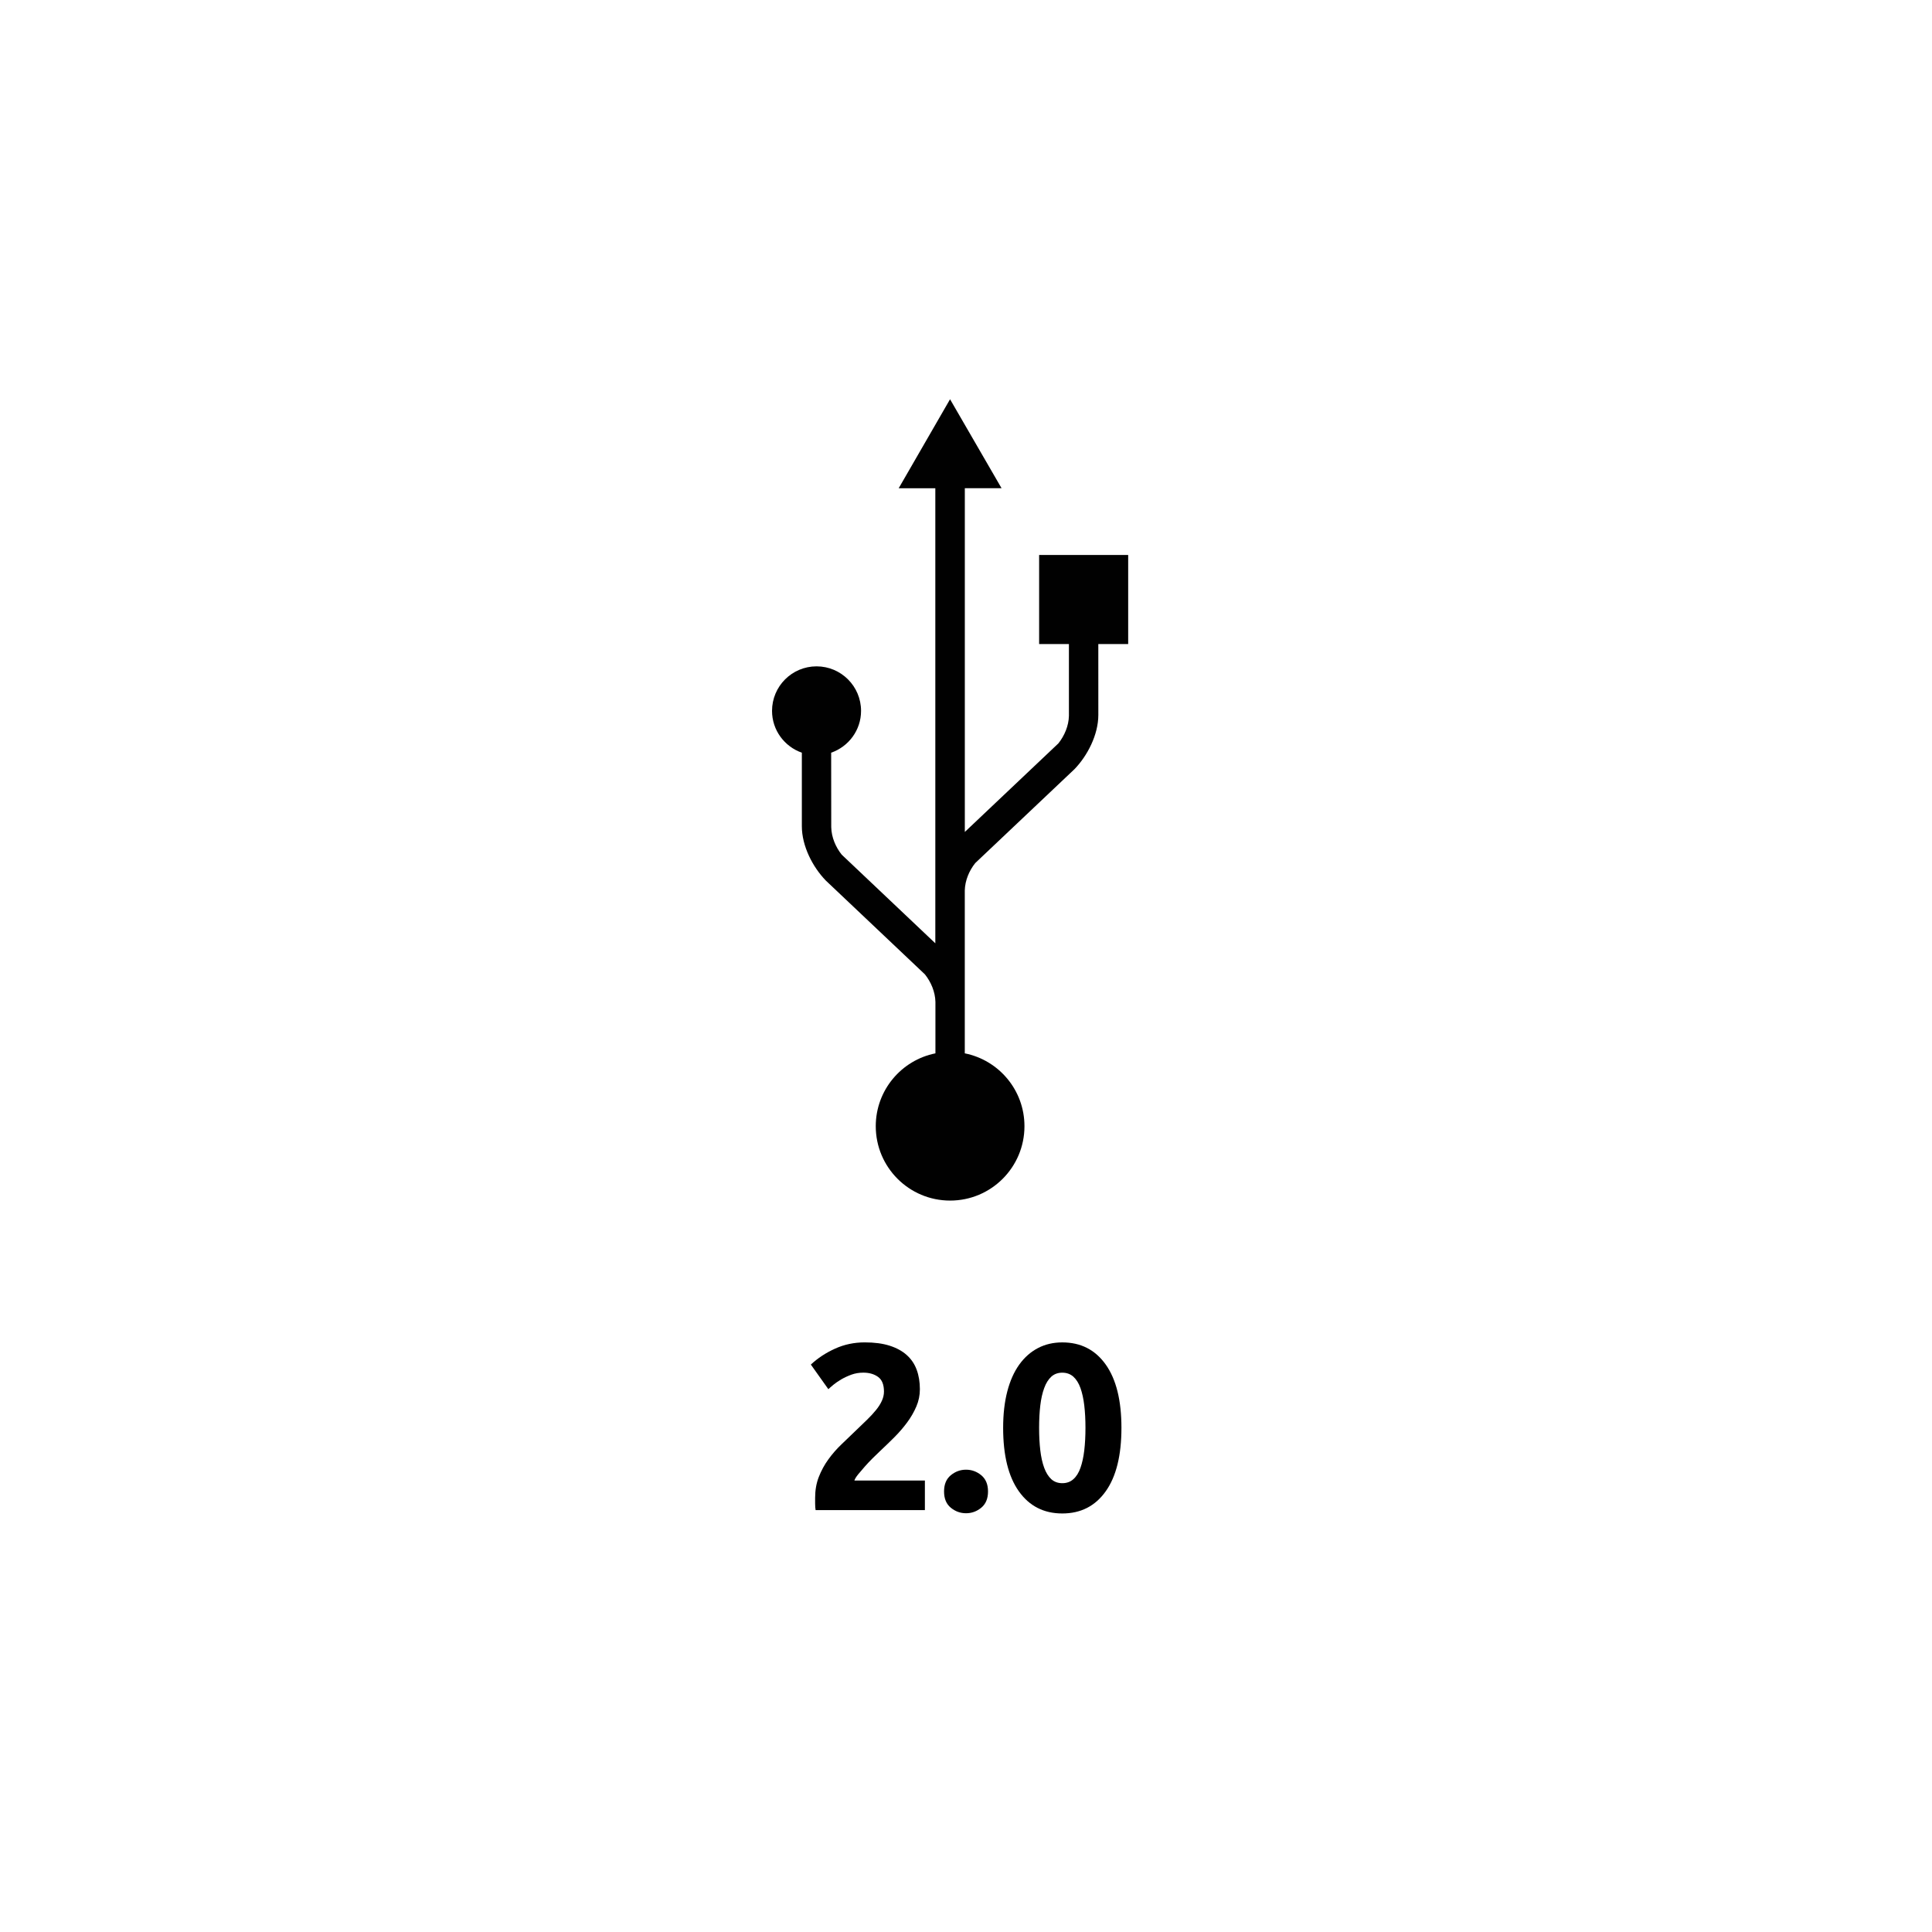
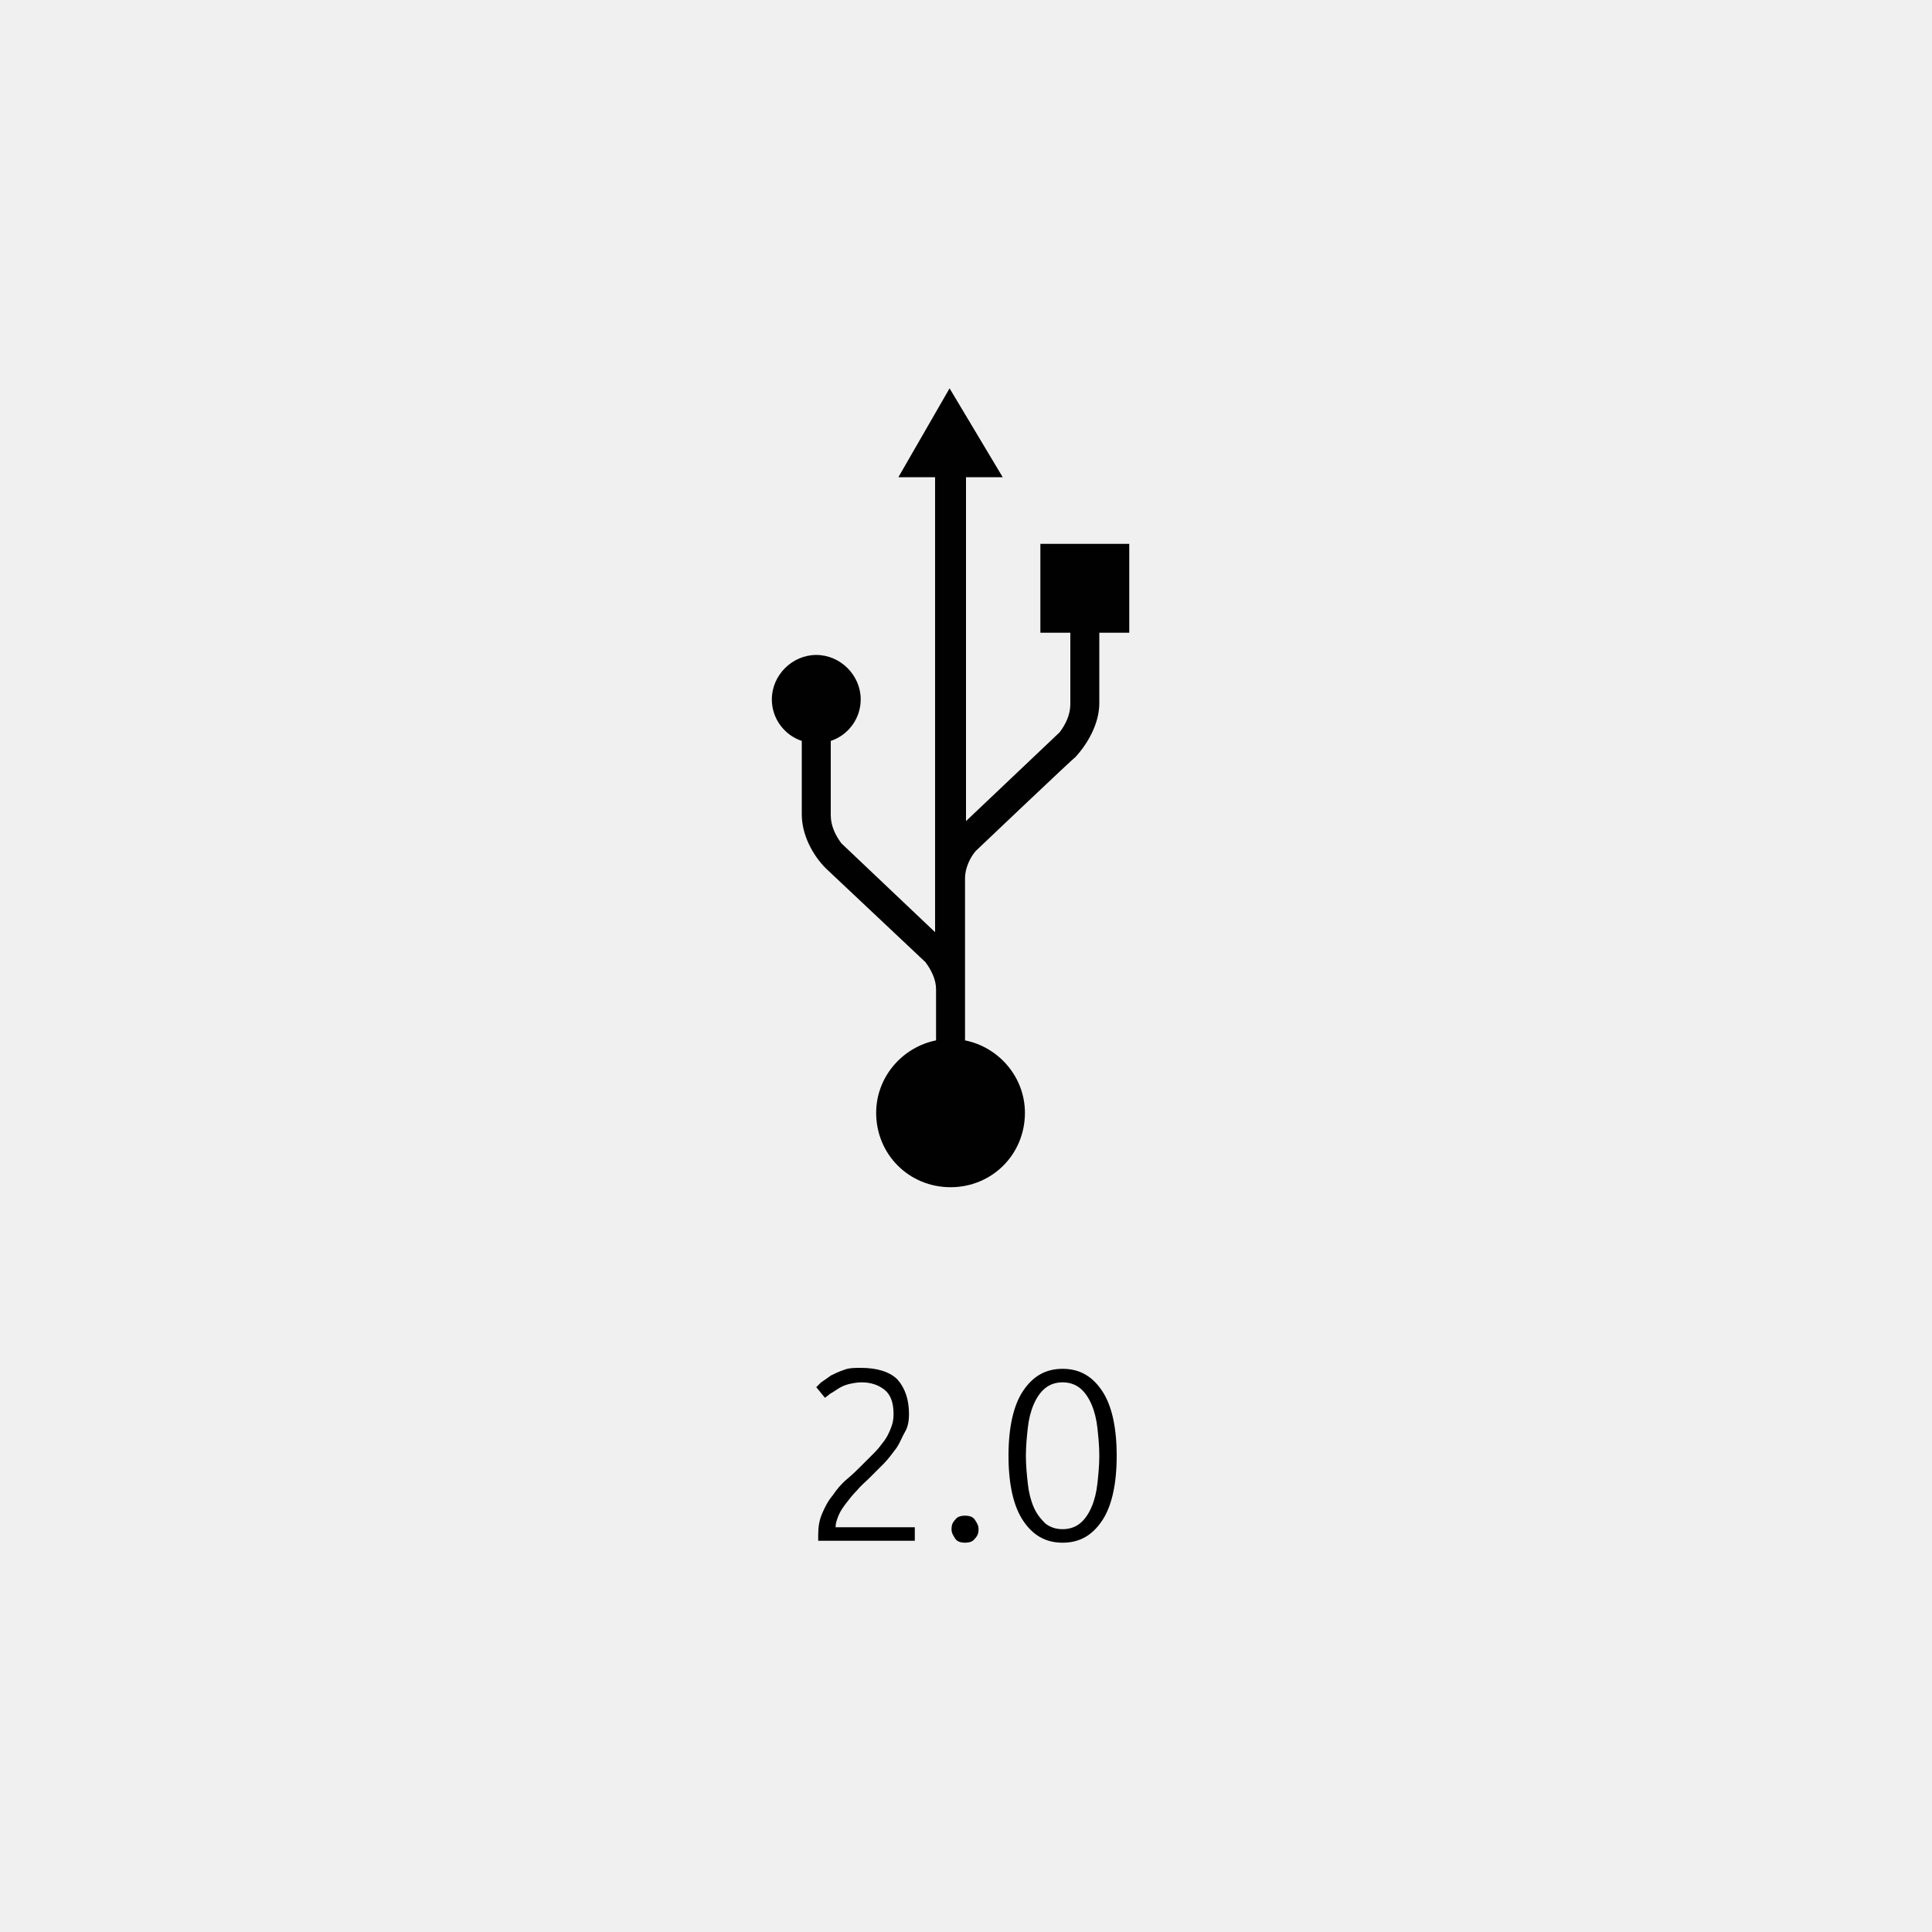
- <svg xmlns="http://www.w3.org/2000/svg" version="1.1" id="Layer_1" x="0px" y="0px" width="200px" height="200px" viewBox="550.044 371.16 200 200" enable-background="new 550.044 371.16 200 200" xml:space="preserve">
-   <rect x="550.044" y="371.16" fill="#FFFFFF" width="200" height="200" />
+ <svg xmlns="http://www.w3.org/2000/svg" version="1.1" id="Layer_1" x="0px" y="0px" viewBox="-199 201 200 200" style="enable-background:new -199 201 200 200;" xml:space="preserve">
+   <style type="text/css">
+ 	.st0{fill:#010101;}
+ </style>
  <g>
    <g>
-       <rect x="602.866" y="508.487" fill="none" width="94.355" height="21.342" />
-       <path d="M645.27,514.974c0,0.621-0.123,1.22-0.367,1.787c-0.244,0.572-0.563,1.123-0.955,1.654    c-0.393,0.529-0.832,1.039-1.322,1.529c-0.487,0.489-0.973,0.955-1.442,1.396c-0.244,0.229-0.512,0.486-0.797,0.771    c-0.285,0.284-0.562,0.575-0.82,0.868c-0.26,0.296-0.492,0.566-0.697,0.818c-0.203,0.254-0.33,0.463-0.379,0.625h7.297v3.063    h-11.313c-0.031-0.181-0.049-0.408-0.049-0.687c0-0.277,0-0.475,0-0.59c0-0.783,0.125-1.502,0.379-2.152    c0.254-0.651,0.584-1.264,0.992-1.823c0.405-0.564,0.868-1.091,1.383-1.58c0.516-0.49,1.022-0.98,1.53-1.47    c0.394-0.377,0.761-0.729,1.104-1.065c0.342-0.334,0.646-0.66,0.904-0.979c0.262-0.317,0.467-0.639,0.61-0.955    c0.148-0.317,0.224-0.643,0.224-0.969c0-0.719-0.203-1.225-0.611-1.52c-0.408-0.293-0.916-0.439-1.52-0.439    c-0.439,0-0.854,0.068-1.236,0.207c-0.385,0.141-0.734,0.305-1.055,0.49c-0.316,0.188-0.593,0.375-0.818,0.563    c-0.23,0.188-0.4,0.34-0.516,0.453l-1.813-2.549c0.717-0.668,1.555-1.219,2.51-1.65c0.955-0.434,1.979-0.647,3.072-0.647    c0.996,0,1.854,0.113,2.572,0.342c0.719,0.23,1.311,0.553,1.772,0.969c0.468,0.418,0.81,0.925,1.029,1.521    C645.159,513.552,645.27,514.224,645.27,514.974z" />
-       <path d="M652.323,525.556c0,0.734-0.229,1.295-0.697,1.681c-0.465,0.383-0.991,0.573-1.577,0.573c-0.589,0-1.113-0.19-1.58-0.573    c-0.466-0.386-0.697-0.943-0.697-1.681c0-0.733,0.231-1.295,0.697-1.678c0.467-0.385,0.991-0.576,1.58-0.576    c0.586,0,1.112,0.191,1.577,0.576C652.09,524.261,652.323,524.821,652.323,525.556z" />
-       <path d="M666.135,518.968c0,2.857-0.543,5.049-1.629,6.574c-1.086,1.527-2.584,2.291-4.494,2.291s-3.408-0.764-4.494-2.291    c-1.086-1.525-1.629-3.717-1.629-6.574c0-1.422,0.145-2.678,0.43-3.771s0.697-2.019,1.236-2.771    c0.539-0.75,1.184-1.319,1.936-1.713c0.75-0.393,1.592-0.588,2.521-0.588c1.91,0,3.408,0.762,4.494,2.289    S666.135,516.126,666.135,518.968z M662.411,518.968c0-0.85-0.041-1.621-0.123-2.313c-0.081-0.693-0.213-1.295-0.393-1.801    c-0.182-0.509-0.426-0.896-0.734-1.179c-0.311-0.274-0.692-0.416-1.149-0.416s-0.838,0.142-1.14,0.416    c-0.305,0.279-0.549,0.67-0.733,1.179c-0.188,0.506-0.322,1.104-0.404,1.801c-0.082,0.69-0.123,1.465-0.123,2.313    c0,0.851,0.041,1.625,0.123,2.326s0.217,1.307,0.404,1.813c0.187,0.506,0.432,0.896,0.733,1.176    c0.302,0.274,0.683,0.416,1.14,0.416s0.842-0.14,1.149-0.416c0.312-0.277,0.556-0.67,0.734-1.176    c0.178-0.509,0.311-1.109,0.393-1.813C662.37,520.593,662.411,519.815,662.411,518.968z" />
+       <path id="path1334" class="st0" d="M-100.7,241.2l-5.3,9.2h3.8v47.1l-9.7-9.2c-0.6-0.8-1.1-1.8-1.1-2.9c0-4.2,0-6.8,0-7.7    c1.8-0.6,3.1-2.3,3.1-4.3c0-2.5-2.1-4.6-4.6-4.6c-2.5,0-4.6,2.1-4.6,4.6c0,2,1.3,3.7,3.1,4.3v7.6c0,2.1,1.1,4.2,2.5,5.6    c0,0-0.1-0.1,0,0c0,0,10.3,9.7,10.3,9.7c0.6,0.8,1.1,1.8,1.1,2.8v5.3c-3.5,0.7-6.2,3.8-6.2,7.5c0,4.3,3.4,7.7,7.7,7.7    c4.3,0,7.7-3.4,7.7-7.7c0-3.7-2.7-6.8-6.2-7.5v-5.2c0,0,0,0,0,0v-11.6c0-1,0.5-2.1,1.1-2.8c0,0,10.2-9.7,10.3-9.7c0.1-0.1,0,0,0,0    c1.3-1.4,2.5-3.5,2.5-5.6l0-7.3h3.1v-9.2h-9.2v9.2h3.1c0,0,0,1.9,0,7.4c0,1.1-0.5,2.1-1.1,2.9l-9.7,9.2v-35.6h3.8L-100.7,241.2z" />
    </g>
-     <path id="path1334" fill="#010101" d="M648.393,412.491l-5.318,9.215h3.793v47.104l-9.69-9.176   c-0.623-0.776-1.063-1.799-1.084-2.854c0-4.246,0-6.771-0.008-7.701c1.801-0.629,3.094-2.322,3.094-4.33   c0-2.545-2.064-4.609-4.607-4.609c-2.545,0-4.608,2.064-4.608,4.609c0,2.008,1.293,3.701,3.086,4.33v7.611   c0,2.063,1.131,4.227,2.459,5.6c-0.039-0.039-0.078-0.078,0,0.004c0.035,0.025,10.281,9.732,10.281,9.732   c0.622,0.778,1.063,1.799,1.088,2.848v5.328c-3.517,0.703-6.177,3.813-6.177,7.541c0,4.254,3.447,7.701,7.699,7.701   c4.25,0,7.695-3.447,7.695-7.701c0-3.73-2.65-6.838-6.178-7.541v-5.238c0-0.012,0.004-0.024,0-0.039v-11.58   c0.026-1.049,0.461-2.065,1.086-2.844c0,0,10.243-9.697,10.282-9.729c0.082-0.076,0.039-0.039,0,0   c1.324-1.378,2.457-3.541,2.457-5.605l-0.002-7.334h3.092v-9.221h-9.219v9.221h3.084c0,0,0,1.932,0,7.424   c-0.022,1.051-0.465,2.072-1.088,2.855l-9.688,9.172v-35.584h3.803L648.393,412.491z" />
+     <g>
+       <path d="M-104.9,347.4c0,0.6-0.1,1.3-0.4,1.8s-0.5,1.1-0.9,1.7c-0.4,0.5-0.8,1.1-1.3,1.6s-1,1-1.5,1.5c-0.4,0.4-0.9,0.8-1.3,1.3    c-0.4,0.4-0.8,0.9-1.1,1.3s-0.6,0.8-0.8,1.3s-0.3,0.8-0.3,1.2v0h8.2v1.4h-10c0,0,0-0.1,0-0.2c0-0.1,0-0.2,0-0.4    c0-0.8,0.1-1.5,0.4-2.2c0.3-0.7,0.6-1.3,1.1-1.9c0.4-0.6,0.9-1.2,1.5-1.7s1.1-1,1.6-1.5c0.4-0.4,0.8-0.8,1.2-1.2s0.7-0.8,1-1.2    c0.3-0.4,0.5-0.8,0.7-1.3c0.2-0.5,0.3-0.9,0.3-1.5c0-1.2-0.3-2-0.9-2.5c-0.6-0.5-1.4-0.8-2.4-0.8c-0.5,0-1,0.1-1.4,0.2    s-0.8,0.3-1.1,0.5c-0.3,0.2-0.6,0.4-0.8,0.5c-0.2,0.2-0.4,0.3-0.5,0.4l-0.9-1.1c0.1-0.1,0.3-0.3,0.5-0.5c0.3-0.2,0.6-0.4,1-0.7    c0.4-0.2,0.8-0.4,1.4-0.6c0.5-0.2,1.1-0.2,1.7-0.2c1.7,0,3,0.4,3.8,1.2C-105.3,344.7-104.9,345.9-104.9,347.4z" />
+       <path d="M-97.7,359.3c0,0.4-0.1,0.7-0.4,1c-0.2,0.3-0.6,0.4-1,0.4c-0.4,0-0.8-0.1-1-0.4c-0.2-0.3-0.4-0.6-0.4-1    c0-0.4,0.1-0.7,0.4-1c0.2-0.3,0.6-0.4,1-0.4c0.4,0,0.8,0.1,1,0.4C-97.9,358.6-97.7,358.9-97.7,359.3z" />
+       <path d="M-94.6,351.7c0-2.9,0.5-5.2,1.5-6.7s2.3-2.3,4.1-2.3c1.8,0,3.1,0.8,4.1,2.3c1,1.5,1.5,3.8,1.5,6.7c0,2.9-0.5,5.2-1.5,6.7    c-1,1.5-2.3,2.3-4.1,2.3s-3.1-0.8-4.1-2.3S-94.6,354.6-94.6,351.7z M-85.2,351.7c0-1-0.1-2-0.2-2.9c-0.1-0.9-0.3-1.7-0.6-2.4    c-0.3-0.7-0.7-1.3-1.2-1.7c-0.5-0.4-1.1-0.6-1.8-0.6c-0.7,0-1.3,0.2-1.8,0.6c-0.5,0.4-0.9,1-1.2,1.7c-0.3,0.7-0.5,1.5-0.6,2.4    c-0.1,0.9-0.2,1.9-0.2,2.9s0.1,2,0.2,2.9s0.3,1.7,0.6,2.4c0.3,0.7,0.7,1.2,1.2,1.7c0.5,0.4,1.1,0.6,1.8,0.6c0.7,0,1.3-0.2,1.8-0.6    c0.5-0.4,0.9-1,1.2-1.7c0.3-0.7,0.5-1.5,0.6-2.4S-85.2,352.7-85.2,351.7z" />
+     </g>
  </g>
</svg>
